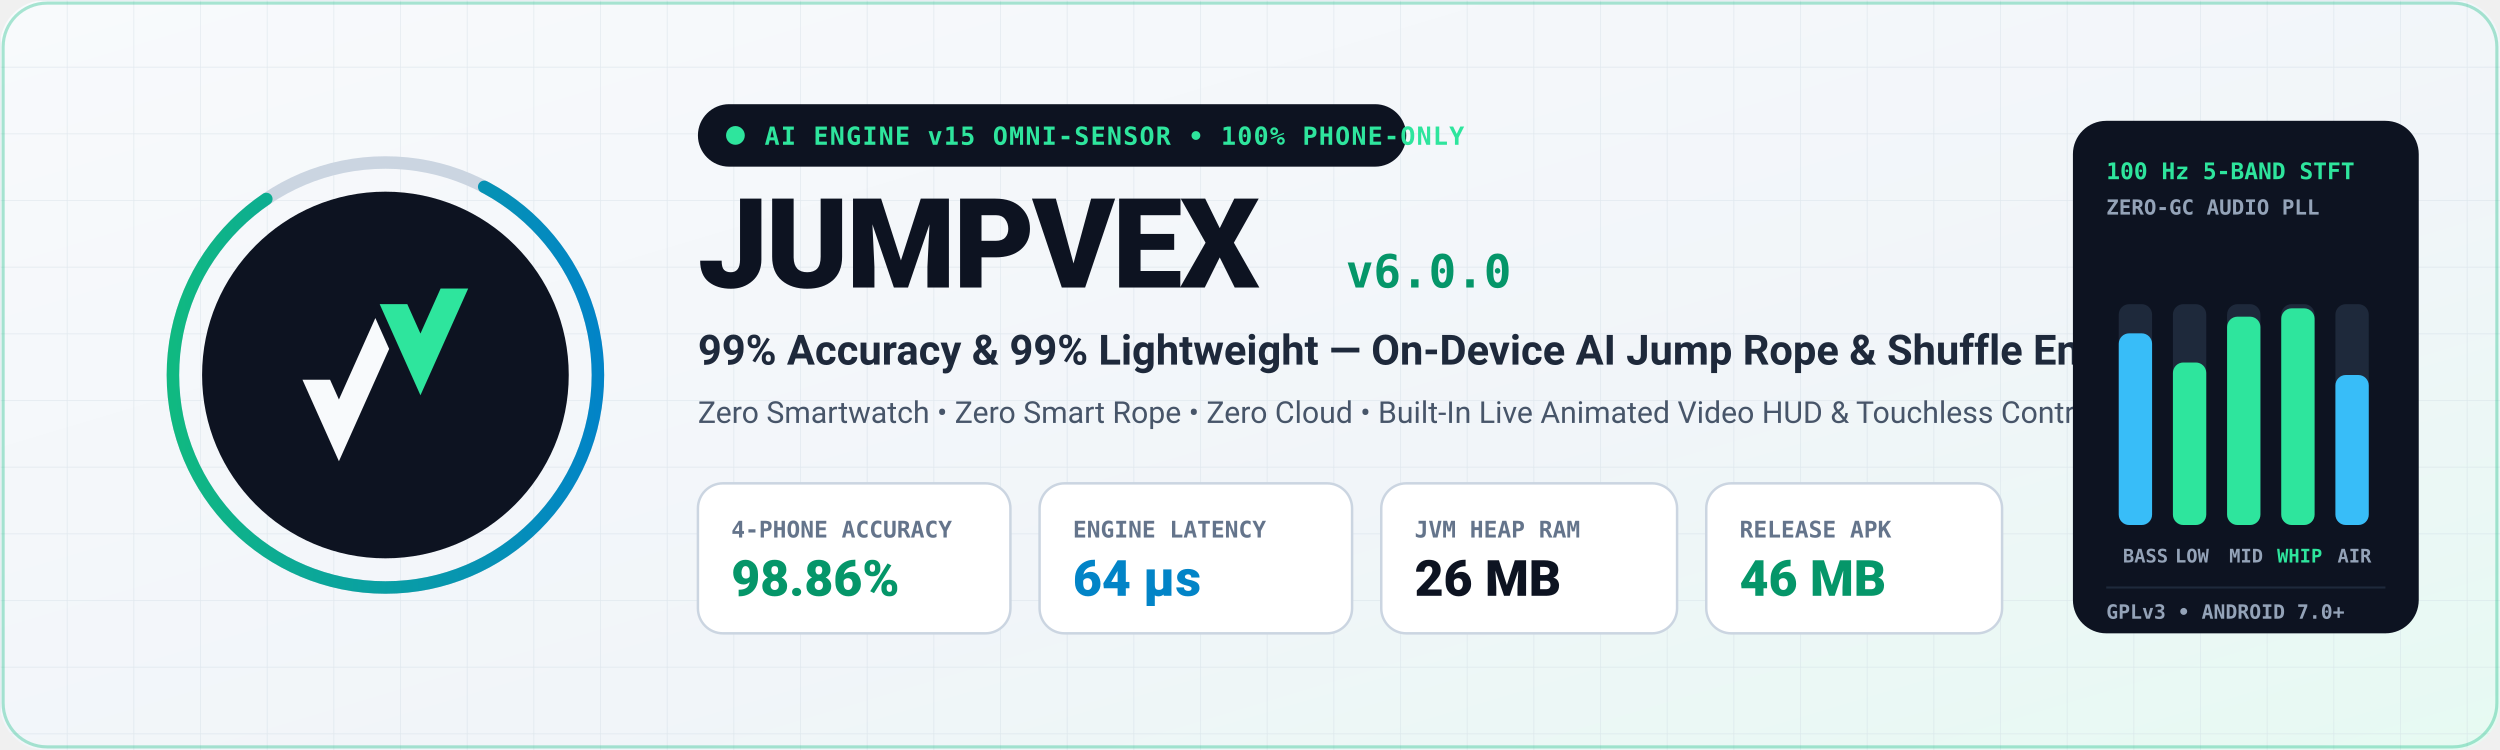
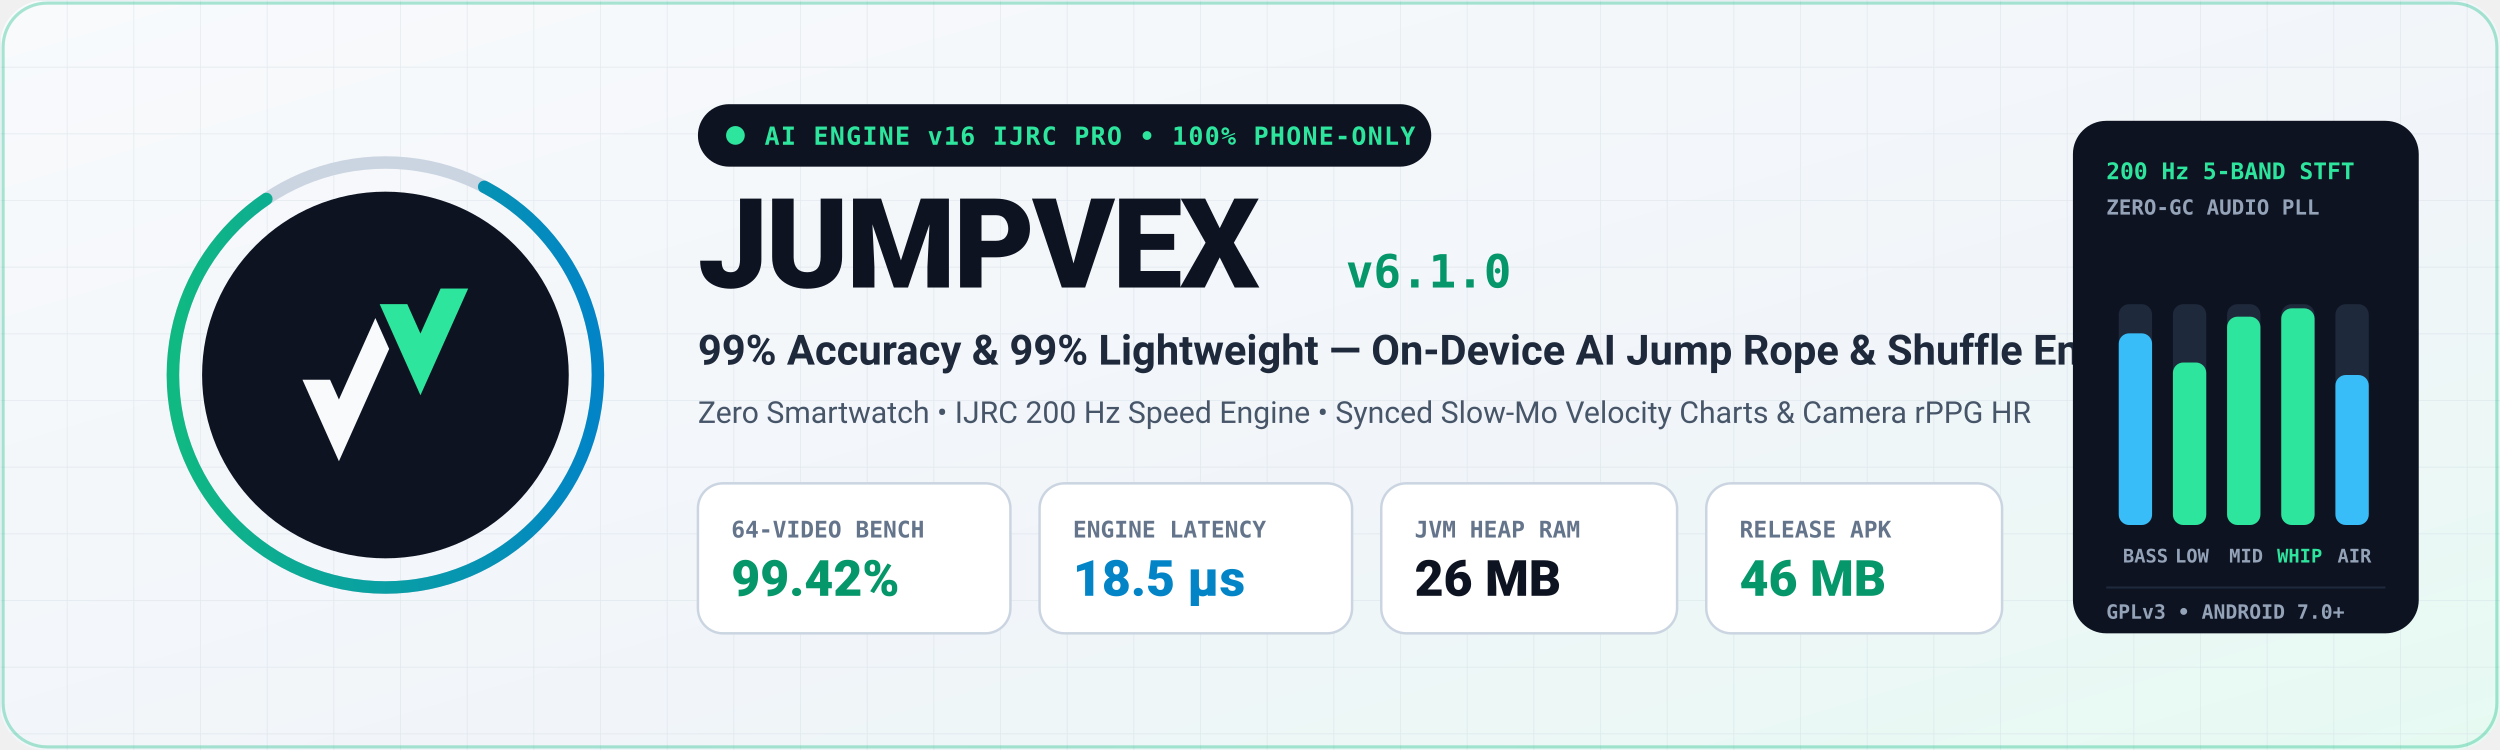
<svg xmlns="http://www.w3.org/2000/svg" viewBox="0 0 1200 360" width="1200" height="360" role="img" aria-label="Jumpvex — 99% Accuracy &amp; 99% Lightweight Phone-Only AI Jump Rope &amp; Shuffle Engine">
  <defs>
    <linearGradient id="bgLight" x1="0%" y1="0%" x2="100%" y2="100%">
      <stop offset="0%" stop-color="#F8FAFC" />
      <stop offset="60%" stop-color="#F1F5F9" />
      <stop offset="100%" stop-color="#E6FAF2" />
    </linearGradient>
    <linearGradient id="mintGradL" x1="0%" y1="0%" x2="100%" y2="0%">
      <stop offset="0%" stop-color="#10B981" />
      <stop offset="100%" stop-color="#0284C7" />
    </linearGradient>
    <pattern id="gridLight" width="32" height="32" patternUnits="userSpaceOnUse">
      <path d="M 32 0 L 0 0 0 32" fill="none" stroke="#CBD5E1" stroke-width="0.7" stroke-opacity="0.45" />
    </pattern>
    <style>
      .ring-sweep {
        stroke-dasharray: 420 110;
        animation: spinSweep 4.8s linear infinite;
        transform-origin: 185px 180px;
      }
      .eq-bar {
        transform-box: fill-box;
        transform-origin: bottom center;
      }
      .eq1 { animation: eqBounce 0.9s ease-in-out infinite alternate; }
      .eq2 { animation: eqBounce 0.65s ease-in-out 0.15s infinite alternate; }
      .eq3 { animation: eqBounce 0.55s ease-in-out 0.3s infinite alternate; }
      .eq4 { animation: eqBounce 0.72s ease-in-out 0.1s infinite alternate; }
      .eq5 { animation: eqBounce 0.85s ease-in-out 0.25s infinite alternate; }
      .dot-live { animation: blinkDot 1.6s ease-in-out infinite; }
      @keyframes spinSweep { 0% { transform: rotate(0deg); } 100% { transform: rotate(360deg); } }
      @keyframes eqBounce { 0% { transform: scaleY(0.28); } 100% { transform: scaleY(1); } }
      @keyframes blinkDot { 0%, 100% { opacity: 1; } 50% { opacity: 0.25; } }
      .title { font-family: -apple-system, BlinkMacSystemFont, "Segoe UI", Roboto, Helvetica, Arial, sans-serif; font-weight: 800; }
      .mono { font-family: ui-monospace, SFMono-Regular, Menlo, Monaco, Consolas, monospace; font-weight: 600; }
      .body { font-family: -apple-system, BlinkMacSystemFont, "Segoe UI", Roboto, Helvetica, Arial, sans-serif; }
    </style>
  </defs>
  <rect width="1200" height="360" rx="22" fill="url(#bgLight)" />
  <rect width="1200" height="360" rx="22" fill="url(#gridLight)" />
  <rect x="1.5" y="1.5" width="1197" height="357" rx="21" fill="none" stroke="#10B981" stroke-opacity="0.35" stroke-width="1.5" />
  <circle cx="185" cy="180" r="102" fill="none" stroke="#CBD5E1" stroke-width="6" />
  <circle cx="185" cy="180" r="102" fill="none" stroke="url(#mintGradL)" stroke-width="6" stroke-linecap="round" class="ring-sweep" />
  <circle cx="185" cy="180" r="88" fill="#0D1321" />
  <g transform="translate(123, 118) scale(0.242)">
    <path d="M236.25,143.21 L263.63,204.42 L163.97,427.26 L91.64,265.54 L146.39,265.54 L163.97,304.85 Z" fill="#F8FAFC" />
    <path d="M244.83,115.62 L299.57,115.62 L325.69,174.02 L365.61,84.74 L420.36,84.74 L325.69,296.43 Z" fill="#2EE59D" />
  </g>
  <g transform="translate(335, 50)">
-     <rect width="340" height="30" rx="15" fill="#0D1321" />
+     <rect width="352" height="30" rx="15" fill="#0D1321" />
    <circle cx="18" cy="15" r="4.5" fill="#2EE59D" class="dot-live" />
-     <text x="32" y="19.5" fill="#2EE59D" font-size="12" class="mono" letter-spacing="0.6">AI ENGINE v15 OMNI-SENSOR • 100% PHONE-ONLY</text>
+     <text x="32" y="19.5" fill="#2EE59D" font-size="12" class="mono" letter-spacing="0.6">AI ENGINE v16 IJRC PRO • 100% PHONE-ONLY</text>
  </g>
  <text x="335" y="138" fill="#0D1321" font-size="60" class="title" letter-spacing="-1.2">JUMPVEX</text>
-   <text x="646" y="138" fill="#059669" font-size="22" class="mono">v6.0.0</text>
+   <text x="646" y="138" fill="#059669" font-size="22" class="mono">v6.1.0</text>
  <text x="335" y="175" fill="#1E293B" font-size="20" class="body" font-weight="600">
    99% Accuracy &amp; 99% Lightweight — On-Device AI Jump Rope &amp; Shuffle Engine
  </text>
  <text x="335" y="203" fill="#475569" font-size="14.5" class="body">
-     Zero Smartwatch • Zero Smart Rope • Zero Cloud • Built-In Live Animated Video HUD &amp; Touchless Control
+     Zero Smartwatch • IJRC 200 Hz Speed Engine • Synced Slow-Mo Velocity Charts &amp; Camera rPPG HR
  </text>
  <g transform="translate(335, 232)">
    <rect x="0" y="0" width="150" height="72" rx="12" fill="#FFFFFF" stroke="#CBD5E1" stroke-width="1.2" />
-     <text x="16" y="26" fill="#64748B" font-size="11" class="mono">4-PHONE ACCURACY</text>
-     <text x="16" y="54" fill="#059669" font-size="24" class="title">98.86%</text>
+     <text x="16" y="26" fill="#64748B" font-size="11" class="mono">64-VIDEO BENCH</text>
+     <text x="16" y="54" fill="#059669" font-size="24" class="title">99.42%</text>
    <rect x="164" y="0" width="150" height="72" rx="12" fill="#FFFFFF" stroke="#CBD5E1" stroke-width="1.2" />
    <text x="180" y="26" fill="#64748B" font-size="11" class="mono">ENGINE LATENCY</text>
-     <text x="180" y="54" fill="#0284C7" font-size="24" class="title">64 µs</text>
+     <text x="180" y="54" fill="#0284C7" font-size="24" class="title">18.5 µs</text>
    <rect x="328" y="0" width="142" height="72" rx="12" fill="#FFFFFF" stroke="#CBD5E1" stroke-width="1.2" />
    <text x="344" y="26" fill="#64748B" font-size="11" class="mono">JVM HEAP RAM</text>
    <text x="344" y="54" fill="#0D1321" font-size="24" class="title">26 MB</text>
    <rect x="484" y="0" width="142" height="72" rx="12" fill="#FFFFFF" stroke="#CBD5E1" stroke-width="1.2" />
    <text x="500" y="26" fill="#64748B" font-size="11" class="mono">RELEASE APK</text>
    <text x="500" y="54" fill="#059669" font-size="24" class="title">46 MB</text>
  </g>
  <g transform="translate(995, 58)">
    <rect width="166" height="246" rx="16" fill="#0D1321" />
-     <text x="16" y="28" fill="#2EE59D" font-size="11" class="mono">100 Hz 5-BAND STFT</text>
+     <text x="16" y="28" fill="#2EE59D" font-size="11" class="mono">200 Hz 5-BAND STFT</text>
    <text x="16" y="45" fill="#94A3B8" font-size="10" class="mono">ZERO-GC AUDIO PLL</text>
    <g transform="translate(22, 68)">
      <rect x="0" y="20" width="16" height="106" rx="5" fill="#1E293B" />
      <rect x="0" y="34" width="16" height="92" rx="5" fill="#38BDF8" class="eq-bar eq1" />
      <text x="2" y="144" fill="#94A3B8" font-size="9" class="mono">BASS</text>
      <rect x="26" y="20" width="16" height="106" rx="5" fill="#1E293B" />
      <rect x="26" y="48" width="16" height="78" rx="5" fill="#2EE59D" class="eq-bar eq2" />
      <text x="27" y="144" fill="#94A3B8" font-size="9" class="mono">LOW</text>
      <rect x="52" y="20" width="16" height="106" rx="5" fill="#1E293B" />
      <rect x="52" y="26" width="16" height="100" rx="5" fill="#2EE59D" class="eq-bar eq3" />
      <text x="53" y="144" fill="#94A3B8" font-size="9" class="mono">MID</text>
      <rect x="78" y="20" width="16" height="106" rx="5" fill="#1E293B" />
      <rect x="78" y="22" width="16" height="104" rx="5" fill="#2EE59D" class="eq-bar eq4" />
      <text x="76" y="144" fill="#2EE59D" font-size="9" class="mono">WHIP</text>
      <rect x="104" y="20" width="16" height="106" rx="5" fill="#1E293B" />
      <rect x="104" y="54" width="16" height="72" rx="5" fill="#38BDF8" class="eq-bar eq5" />
      <text x="105" y="144" fill="#94A3B8" font-size="9" class="mono">AIR</text>
    </g>
    <line x1="16" y1="224" x2="150" y2="224" stroke="#1E293B" stroke-width="1" />
    <text x="16" y="239" fill="#94A3B8" font-size="9.5" class="mono">GPLv3 • ANDROID 7.0+</text>
  </g>
</svg>
